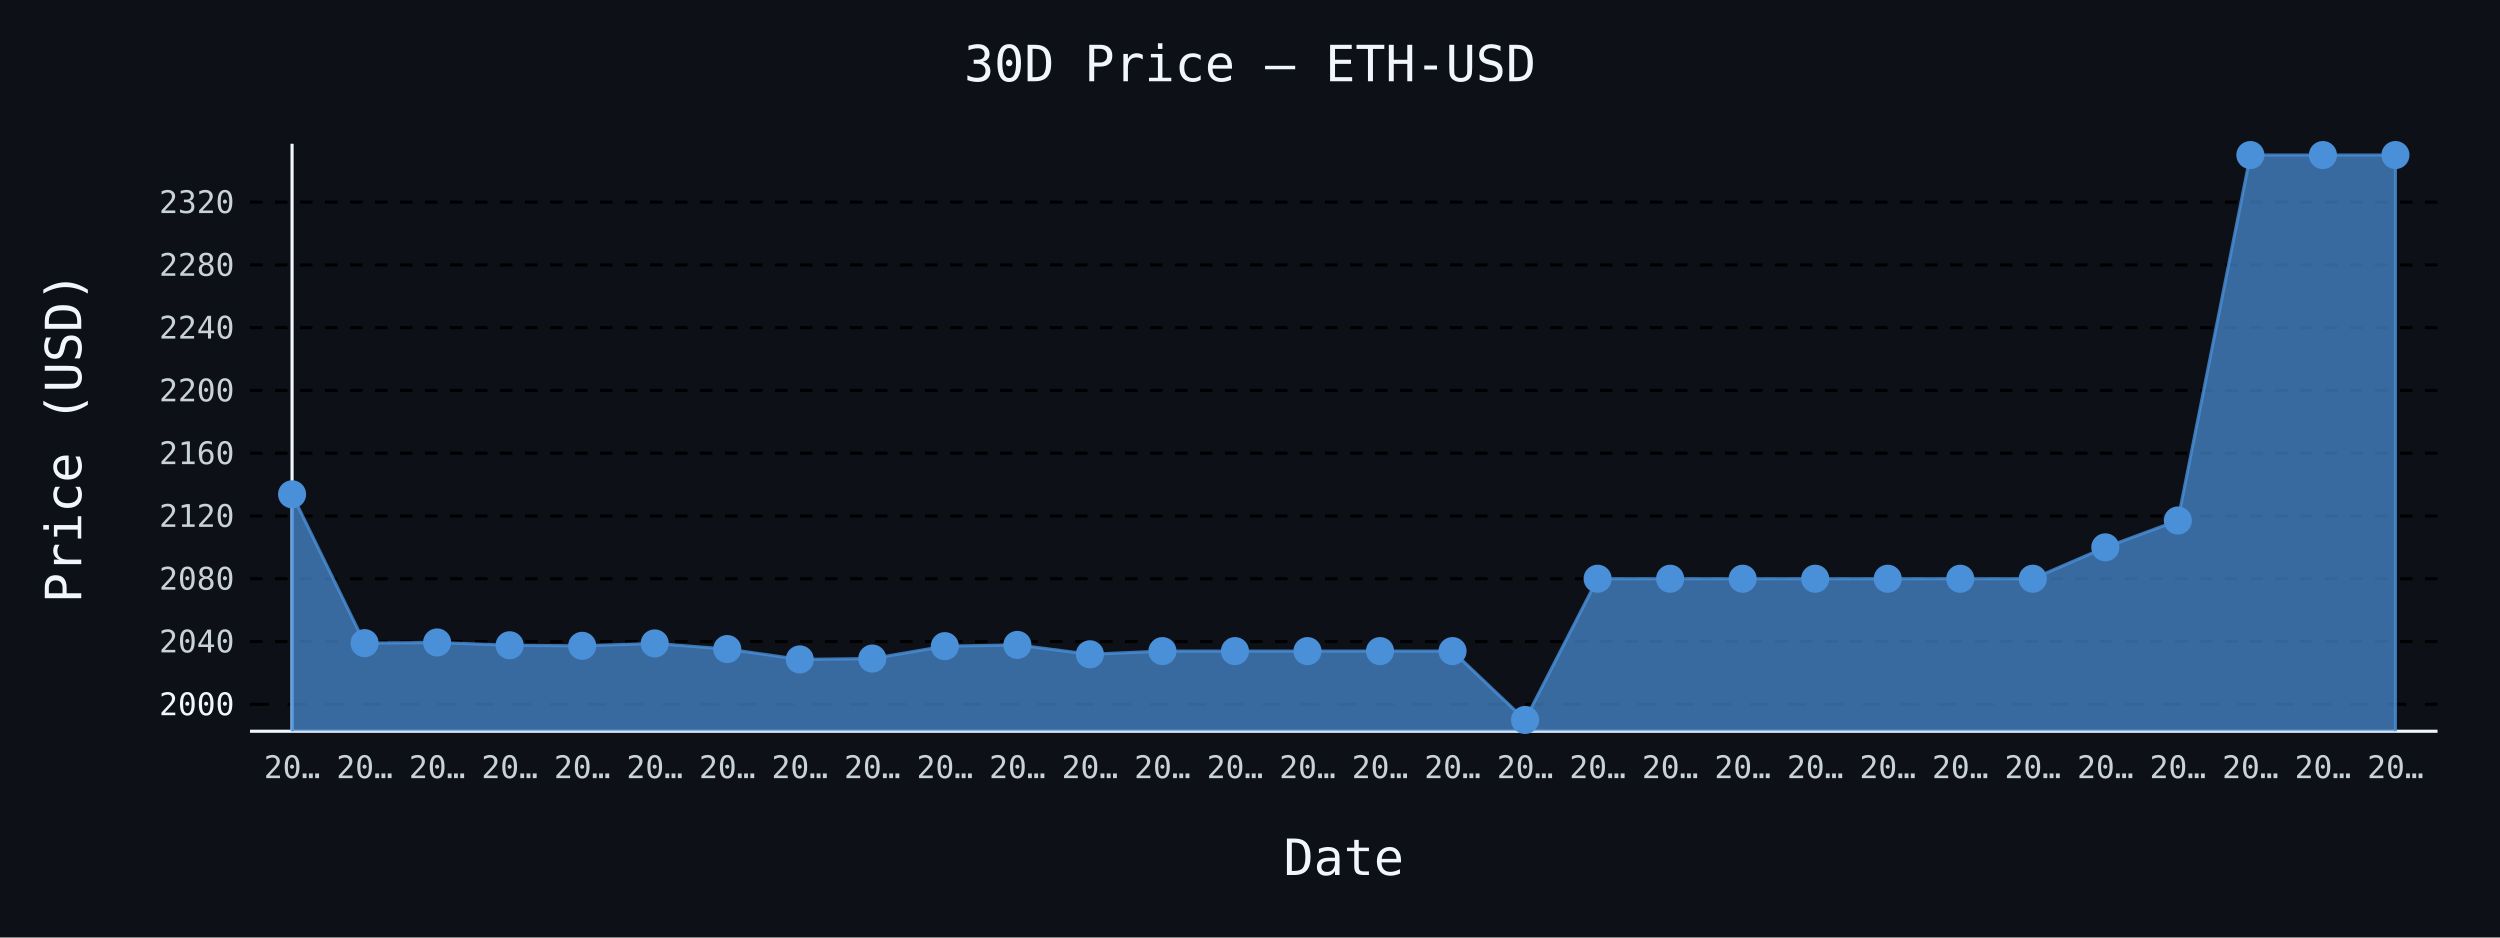
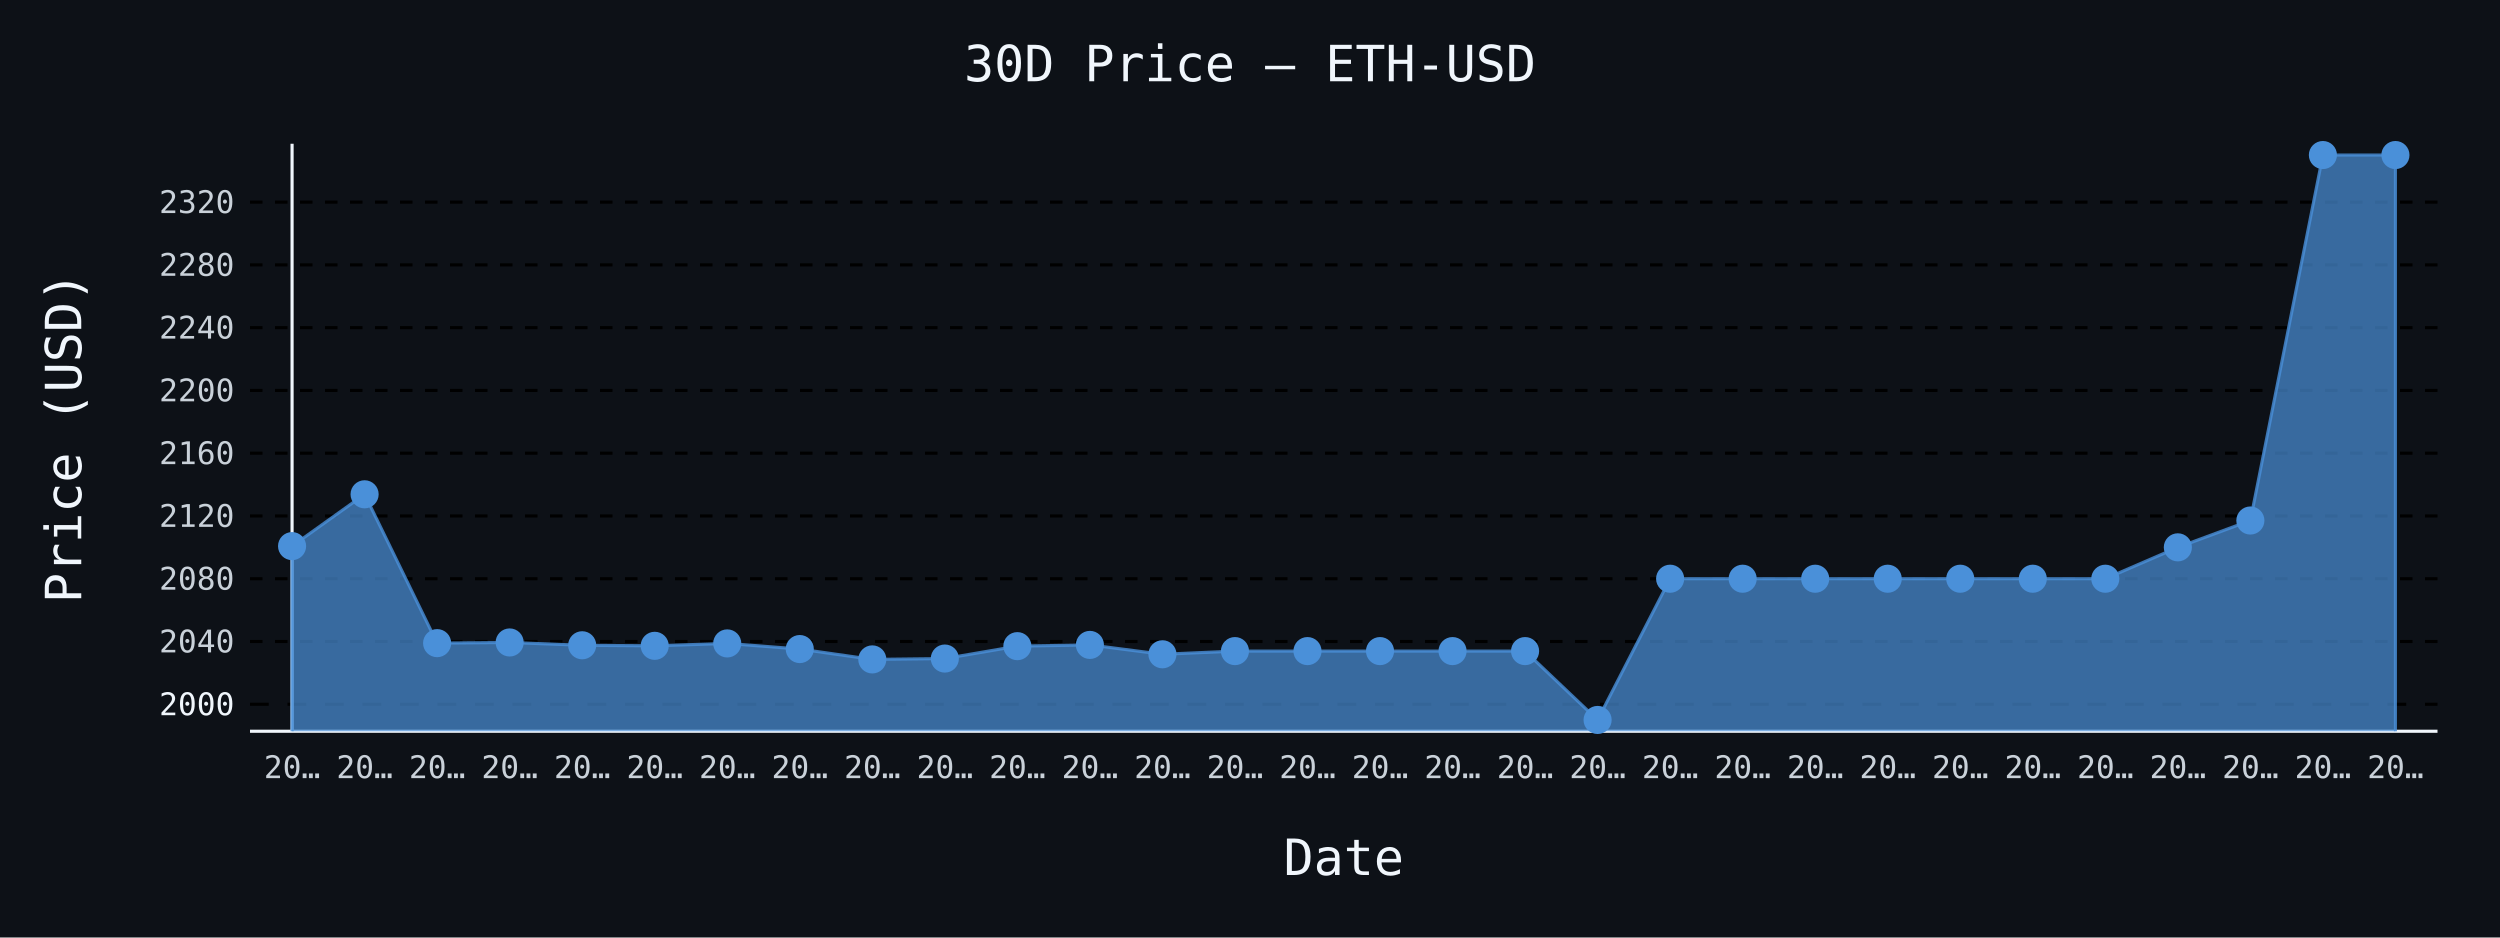
- <svg xmlns="http://www.w3.org/2000/svg" id="chart-9aeed5f8-e49f-45d3-b283-942d458c8b75" class="pygal-chart" viewBox="0 0 800 300">
+ <svg xmlns="http://www.w3.org/2000/svg" id="chart-5666d7df-0077-4dc1-b291-84c707decd17" class="pygal-chart" viewBox="0 0 800 300">
  <defs>
-     <style type="text/css">#chart-9aeed5f8-e49f-45d3-b283-942d458c8b75{-webkit-user-select:none;-webkit-font-smoothing:antialiased;font-family:monospace}#chart-9aeed5f8-e49f-45d3-b283-942d458c8b75 .title{font-family:monospace;font-size:16px}#chart-9aeed5f8-e49f-45d3-b283-942d458c8b75 .legends .legend text{font-family:monospace;font-size:14px}#chart-9aeed5f8-e49f-45d3-b283-942d458c8b75 .axis text{font-family:monospace;font-size:10px}#chart-9aeed5f8-e49f-45d3-b283-942d458c8b75 .axis text.major{font-family:monospace;font-size:10px}#chart-9aeed5f8-e49f-45d3-b283-942d458c8b75 .text-overlay text.value{font-family:monospace;font-size:16px}#chart-9aeed5f8-e49f-45d3-b283-942d458c8b75 .text-overlay text.label{font-family:monospace;font-size:10px}#chart-9aeed5f8-e49f-45d3-b283-942d458c8b75 .tooltip{font-family:monospace;font-size:14px}#chart-9aeed5f8-e49f-45d3-b283-942d458c8b75 text.no_data{font-family:monospace;font-size:64px}
- #chart-9aeed5f8-e49f-45d3-b283-942d458c8b75{background-color:#0d1117}#chart-9aeed5f8-e49f-45d3-b283-942d458c8b75 path,#chart-9aeed5f8-e49f-45d3-b283-942d458c8b75 line,#chart-9aeed5f8-e49f-45d3-b283-942d458c8b75 rect,#chart-9aeed5f8-e49f-45d3-b283-942d458c8b75 circle{-webkit-transition:150ms;-moz-transition:150ms;transition:150ms}#chart-9aeed5f8-e49f-45d3-b283-942d458c8b75 .graph &gt; .background{fill:#0d1117}#chart-9aeed5f8-e49f-45d3-b283-942d458c8b75 .plot &gt; .background{fill:#0d1117}#chart-9aeed5f8-e49f-45d3-b283-942d458c8b75 .graph{fill:#c9d1d9}#chart-9aeed5f8-e49f-45d3-b283-942d458c8b75 text.no_data{fill:#f0f6fc}#chart-9aeed5f8-e49f-45d3-b283-942d458c8b75 .title{fill:#f0f6fc}#chart-9aeed5f8-e49f-45d3-b283-942d458c8b75 .legends .legend text{fill:#c9d1d9}#chart-9aeed5f8-e49f-45d3-b283-942d458c8b75 .legends .legend:hover text{fill:#f0f6fc}#chart-9aeed5f8-e49f-45d3-b283-942d458c8b75 .axis .line{stroke:#f0f6fc}#chart-9aeed5f8-e49f-45d3-b283-942d458c8b75 .axis .guide.line{stroke:#8b949e}#chart-9aeed5f8-e49f-45d3-b283-942d458c8b75 .axis .major.line{stroke:#c9d1d9}#chart-9aeed5f8-e49f-45d3-b283-942d458c8b75 .axis text.major{fill:#f0f6fc}#chart-9aeed5f8-e49f-45d3-b283-942d458c8b75 .axis.y .guides:hover .guide.line,#chart-9aeed5f8-e49f-45d3-b283-942d458c8b75 .line-graph .axis.x .guides:hover .guide.line,#chart-9aeed5f8-e49f-45d3-b283-942d458c8b75 .stackedline-graph .axis.x .guides:hover .guide.line,#chart-9aeed5f8-e49f-45d3-b283-942d458c8b75 .xy-graph .axis.x .guides:hover .guide.line{stroke:#f0f6fc}#chart-9aeed5f8-e49f-45d3-b283-942d458c8b75 .axis .guides:hover text{fill:#f0f6fc}#chart-9aeed5f8-e49f-45d3-b283-942d458c8b75 .reactive{fill-opacity:.7;stroke-opacity:.8;stroke-width:1}#chart-9aeed5f8-e49f-45d3-b283-942d458c8b75 .ci{stroke:#c9d1d9}#chart-9aeed5f8-e49f-45d3-b283-942d458c8b75 .reactive.active,#chart-9aeed5f8-e49f-45d3-b283-942d458c8b75 .active .reactive{fill-opacity:.8;stroke-opacity:.9;stroke-width:4}#chart-9aeed5f8-e49f-45d3-b283-942d458c8b75 .ci .reactive.active{stroke-width:1.5}#chart-9aeed5f8-e49f-45d3-b283-942d458c8b75 .series text{fill:#f0f6fc}#chart-9aeed5f8-e49f-45d3-b283-942d458c8b75 .tooltip rect{fill:#0d1117;stroke:#f0f6fc;-webkit-transition:opacity 150ms;-moz-transition:opacity 150ms;transition:opacity 150ms}#chart-9aeed5f8-e49f-45d3-b283-942d458c8b75 .tooltip .label{fill:#c9d1d9}#chart-9aeed5f8-e49f-45d3-b283-942d458c8b75 .tooltip .label{fill:#c9d1d9}#chart-9aeed5f8-e49f-45d3-b283-942d458c8b75 .tooltip .legend{font-size:.8em;fill:#8b949e}#chart-9aeed5f8-e49f-45d3-b283-942d458c8b75 .tooltip .x_label{font-size:.6em;fill:#f0f6fc}#chart-9aeed5f8-e49f-45d3-b283-942d458c8b75 .tooltip .xlink{font-size:.5em;text-decoration:underline}#chart-9aeed5f8-e49f-45d3-b283-942d458c8b75 .tooltip .value{font-size:1.5em}#chart-9aeed5f8-e49f-45d3-b283-942d458c8b75 .bound{font-size:.5em}#chart-9aeed5f8-e49f-45d3-b283-942d458c8b75 .max-value{font-size:.75em;fill:#8b949e}#chart-9aeed5f8-e49f-45d3-b283-942d458c8b75 .map-element{fill:#0d1117;stroke:#8b949e !important}#chart-9aeed5f8-e49f-45d3-b283-942d458c8b75 .map-element .reactive{fill-opacity:inherit;stroke-opacity:inherit}#chart-9aeed5f8-e49f-45d3-b283-942d458c8b75 .color-0,#chart-9aeed5f8-e49f-45d3-b283-942d458c8b75 .color-0 a:visited{stroke:#4a90d9;fill:#4a90d9}#chart-9aeed5f8-e49f-45d3-b283-942d458c8b75 .text-overlay .color-0 text{fill:black}
- #chart-9aeed5f8-e49f-45d3-b283-942d458c8b75 text.no_data{text-anchor:middle}#chart-9aeed5f8-e49f-45d3-b283-942d458c8b75 .guide.line{fill:none}#chart-9aeed5f8-e49f-45d3-b283-942d458c8b75 .centered{text-anchor:middle}#chart-9aeed5f8-e49f-45d3-b283-942d458c8b75 .title{text-anchor:middle}#chart-9aeed5f8-e49f-45d3-b283-942d458c8b75 .legends .legend text{fill-opacity:1}#chart-9aeed5f8-e49f-45d3-b283-942d458c8b75 .axis.x text{text-anchor:middle}#chart-9aeed5f8-e49f-45d3-b283-942d458c8b75 .axis.x:not(.web) text[transform]{text-anchor:start}#chart-9aeed5f8-e49f-45d3-b283-942d458c8b75 .axis.x:not(.web) text[transform].backwards{text-anchor:end}#chart-9aeed5f8-e49f-45d3-b283-942d458c8b75 .axis.y text{text-anchor:end}#chart-9aeed5f8-e49f-45d3-b283-942d458c8b75 .axis.y text[transform].backwards{text-anchor:start}#chart-9aeed5f8-e49f-45d3-b283-942d458c8b75 .axis.y2 text{text-anchor:start}#chart-9aeed5f8-e49f-45d3-b283-942d458c8b75 .axis.y2 text[transform].backwards{text-anchor:end}#chart-9aeed5f8-e49f-45d3-b283-942d458c8b75 .axis .guide.line{stroke-dasharray:4,4;stroke:black}#chart-9aeed5f8-e49f-45d3-b283-942d458c8b75 .axis .major.guide.line{stroke-dasharray:6,6;stroke:black}#chart-9aeed5f8-e49f-45d3-b283-942d458c8b75 .horizontal .axis.y .guide.line,#chart-9aeed5f8-e49f-45d3-b283-942d458c8b75 .horizontal .axis.y2 .guide.line,#chart-9aeed5f8-e49f-45d3-b283-942d458c8b75 .vertical .axis.x .guide.line{opacity:0}#chart-9aeed5f8-e49f-45d3-b283-942d458c8b75 .horizontal .axis.always_show .guide.line,#chart-9aeed5f8-e49f-45d3-b283-942d458c8b75 .vertical .axis.always_show .guide.line{opacity:1 !important}#chart-9aeed5f8-e49f-45d3-b283-942d458c8b75 .axis.y .guides:hover .guide.line,#chart-9aeed5f8-e49f-45d3-b283-942d458c8b75 .axis.y2 .guides:hover .guide.line,#chart-9aeed5f8-e49f-45d3-b283-942d458c8b75 .axis.x .guides:hover .guide.line{opacity:1}#chart-9aeed5f8-e49f-45d3-b283-942d458c8b75 .axis .guides:hover text{opacity:1}#chart-9aeed5f8-e49f-45d3-b283-942d458c8b75 .nofill{fill:none}#chart-9aeed5f8-e49f-45d3-b283-942d458c8b75 .subtle-fill{fill-opacity:.2}#chart-9aeed5f8-e49f-45d3-b283-942d458c8b75 .dot{stroke-width:1px;fill-opacity:1;stroke-opacity:1}#chart-9aeed5f8-e49f-45d3-b283-942d458c8b75 .dot.active{stroke-width:5px}#chart-9aeed5f8-e49f-45d3-b283-942d458c8b75 .dot.negative{fill:transparent}#chart-9aeed5f8-e49f-45d3-b283-942d458c8b75 text,#chart-9aeed5f8-e49f-45d3-b283-942d458c8b75 tspan{stroke:none !important}#chart-9aeed5f8-e49f-45d3-b283-942d458c8b75 .series text.active{opacity:1}#chart-9aeed5f8-e49f-45d3-b283-942d458c8b75 .tooltip rect{fill-opacity:.95;stroke-width:.5}#chart-9aeed5f8-e49f-45d3-b283-942d458c8b75 .tooltip text{fill-opacity:1}#chart-9aeed5f8-e49f-45d3-b283-942d458c8b75 .showable{visibility:hidden}#chart-9aeed5f8-e49f-45d3-b283-942d458c8b75 .showable.shown{visibility:visible}#chart-9aeed5f8-e49f-45d3-b283-942d458c8b75 .gauge-background{fill:rgba(229,229,229,1);stroke:none}#chart-9aeed5f8-e49f-45d3-b283-942d458c8b75 .bg-lines{stroke:#0d1117;stroke-width:2px}</style>
+     <style type="text/css">#chart-5666d7df-0077-4dc1-b291-84c707decd17{-webkit-user-select:none;-webkit-font-smoothing:antialiased;font-family:monospace}#chart-5666d7df-0077-4dc1-b291-84c707decd17 .title{font-family:monospace;font-size:16px}#chart-5666d7df-0077-4dc1-b291-84c707decd17 .legends .legend text{font-family:monospace;font-size:14px}#chart-5666d7df-0077-4dc1-b291-84c707decd17 .axis text{font-family:monospace;font-size:10px}#chart-5666d7df-0077-4dc1-b291-84c707decd17 .axis text.major{font-family:monospace;font-size:10px}#chart-5666d7df-0077-4dc1-b291-84c707decd17 .text-overlay text.value{font-family:monospace;font-size:16px}#chart-5666d7df-0077-4dc1-b291-84c707decd17 .text-overlay text.label{font-family:monospace;font-size:10px}#chart-5666d7df-0077-4dc1-b291-84c707decd17 .tooltip{font-family:monospace;font-size:14px}#chart-5666d7df-0077-4dc1-b291-84c707decd17 text.no_data{font-family:monospace;font-size:64px}
+ #chart-5666d7df-0077-4dc1-b291-84c707decd17{background-color:#0d1117}#chart-5666d7df-0077-4dc1-b291-84c707decd17 path,#chart-5666d7df-0077-4dc1-b291-84c707decd17 line,#chart-5666d7df-0077-4dc1-b291-84c707decd17 rect,#chart-5666d7df-0077-4dc1-b291-84c707decd17 circle{-webkit-transition:150ms;-moz-transition:150ms;transition:150ms}#chart-5666d7df-0077-4dc1-b291-84c707decd17 .graph &gt; .background{fill:#0d1117}#chart-5666d7df-0077-4dc1-b291-84c707decd17 .plot &gt; .background{fill:#0d1117}#chart-5666d7df-0077-4dc1-b291-84c707decd17 .graph{fill:#c9d1d9}#chart-5666d7df-0077-4dc1-b291-84c707decd17 text.no_data{fill:#f0f6fc}#chart-5666d7df-0077-4dc1-b291-84c707decd17 .title{fill:#f0f6fc}#chart-5666d7df-0077-4dc1-b291-84c707decd17 .legends .legend text{fill:#c9d1d9}#chart-5666d7df-0077-4dc1-b291-84c707decd17 .legends .legend:hover text{fill:#f0f6fc}#chart-5666d7df-0077-4dc1-b291-84c707decd17 .axis .line{stroke:#f0f6fc}#chart-5666d7df-0077-4dc1-b291-84c707decd17 .axis .guide.line{stroke:#8b949e}#chart-5666d7df-0077-4dc1-b291-84c707decd17 .axis .major.line{stroke:#c9d1d9}#chart-5666d7df-0077-4dc1-b291-84c707decd17 .axis text.major{fill:#f0f6fc}#chart-5666d7df-0077-4dc1-b291-84c707decd17 .axis.y .guides:hover .guide.line,#chart-5666d7df-0077-4dc1-b291-84c707decd17 .line-graph .axis.x .guides:hover .guide.line,#chart-5666d7df-0077-4dc1-b291-84c707decd17 .stackedline-graph .axis.x .guides:hover .guide.line,#chart-5666d7df-0077-4dc1-b291-84c707decd17 .xy-graph .axis.x .guides:hover .guide.line{stroke:#f0f6fc}#chart-5666d7df-0077-4dc1-b291-84c707decd17 .axis .guides:hover text{fill:#f0f6fc}#chart-5666d7df-0077-4dc1-b291-84c707decd17 .reactive{fill-opacity:.7;stroke-opacity:.8;stroke-width:1}#chart-5666d7df-0077-4dc1-b291-84c707decd17 .ci{stroke:#c9d1d9}#chart-5666d7df-0077-4dc1-b291-84c707decd17 .reactive.active,#chart-5666d7df-0077-4dc1-b291-84c707decd17 .active .reactive{fill-opacity:.8;stroke-opacity:.9;stroke-width:4}#chart-5666d7df-0077-4dc1-b291-84c707decd17 .ci .reactive.active{stroke-width:1.5}#chart-5666d7df-0077-4dc1-b291-84c707decd17 .series text{fill:#f0f6fc}#chart-5666d7df-0077-4dc1-b291-84c707decd17 .tooltip rect{fill:#0d1117;stroke:#f0f6fc;-webkit-transition:opacity 150ms;-moz-transition:opacity 150ms;transition:opacity 150ms}#chart-5666d7df-0077-4dc1-b291-84c707decd17 .tooltip .label{fill:#c9d1d9}#chart-5666d7df-0077-4dc1-b291-84c707decd17 .tooltip .label{fill:#c9d1d9}#chart-5666d7df-0077-4dc1-b291-84c707decd17 .tooltip .legend{font-size:.8em;fill:#8b949e}#chart-5666d7df-0077-4dc1-b291-84c707decd17 .tooltip .x_label{font-size:.6em;fill:#f0f6fc}#chart-5666d7df-0077-4dc1-b291-84c707decd17 .tooltip .xlink{font-size:.5em;text-decoration:underline}#chart-5666d7df-0077-4dc1-b291-84c707decd17 .tooltip .value{font-size:1.5em}#chart-5666d7df-0077-4dc1-b291-84c707decd17 .bound{font-size:.5em}#chart-5666d7df-0077-4dc1-b291-84c707decd17 .max-value{font-size:.75em;fill:#8b949e}#chart-5666d7df-0077-4dc1-b291-84c707decd17 .map-element{fill:#0d1117;stroke:#8b949e !important}#chart-5666d7df-0077-4dc1-b291-84c707decd17 .map-element .reactive{fill-opacity:inherit;stroke-opacity:inherit}#chart-5666d7df-0077-4dc1-b291-84c707decd17 .color-0,#chart-5666d7df-0077-4dc1-b291-84c707decd17 .color-0 a:visited{stroke:#4a90d9;fill:#4a90d9}#chart-5666d7df-0077-4dc1-b291-84c707decd17 .text-overlay .color-0 text{fill:black}
+ #chart-5666d7df-0077-4dc1-b291-84c707decd17 text.no_data{text-anchor:middle}#chart-5666d7df-0077-4dc1-b291-84c707decd17 .guide.line{fill:none}#chart-5666d7df-0077-4dc1-b291-84c707decd17 .centered{text-anchor:middle}#chart-5666d7df-0077-4dc1-b291-84c707decd17 .title{text-anchor:middle}#chart-5666d7df-0077-4dc1-b291-84c707decd17 .legends .legend text{fill-opacity:1}#chart-5666d7df-0077-4dc1-b291-84c707decd17 .axis.x text{text-anchor:middle}#chart-5666d7df-0077-4dc1-b291-84c707decd17 .axis.x:not(.web) text[transform]{text-anchor:start}#chart-5666d7df-0077-4dc1-b291-84c707decd17 .axis.x:not(.web) text[transform].backwards{text-anchor:end}#chart-5666d7df-0077-4dc1-b291-84c707decd17 .axis.y text{text-anchor:end}#chart-5666d7df-0077-4dc1-b291-84c707decd17 .axis.y text[transform].backwards{text-anchor:start}#chart-5666d7df-0077-4dc1-b291-84c707decd17 .axis.y2 text{text-anchor:start}#chart-5666d7df-0077-4dc1-b291-84c707decd17 .axis.y2 text[transform].backwards{text-anchor:end}#chart-5666d7df-0077-4dc1-b291-84c707decd17 .axis .guide.line{stroke-dasharray:4,4;stroke:black}#chart-5666d7df-0077-4dc1-b291-84c707decd17 .axis .major.guide.line{stroke-dasharray:6,6;stroke:black}#chart-5666d7df-0077-4dc1-b291-84c707decd17 .horizontal .axis.y .guide.line,#chart-5666d7df-0077-4dc1-b291-84c707decd17 .horizontal .axis.y2 .guide.line,#chart-5666d7df-0077-4dc1-b291-84c707decd17 .vertical .axis.x .guide.line{opacity:0}#chart-5666d7df-0077-4dc1-b291-84c707decd17 .horizontal .axis.always_show .guide.line,#chart-5666d7df-0077-4dc1-b291-84c707decd17 .vertical .axis.always_show .guide.line{opacity:1 !important}#chart-5666d7df-0077-4dc1-b291-84c707decd17 .axis.y .guides:hover .guide.line,#chart-5666d7df-0077-4dc1-b291-84c707decd17 .axis.y2 .guides:hover .guide.line,#chart-5666d7df-0077-4dc1-b291-84c707decd17 .axis.x .guides:hover .guide.line{opacity:1}#chart-5666d7df-0077-4dc1-b291-84c707decd17 .axis .guides:hover text{opacity:1}#chart-5666d7df-0077-4dc1-b291-84c707decd17 .nofill{fill:none}#chart-5666d7df-0077-4dc1-b291-84c707decd17 .subtle-fill{fill-opacity:.2}#chart-5666d7df-0077-4dc1-b291-84c707decd17 .dot{stroke-width:1px;fill-opacity:1;stroke-opacity:1}#chart-5666d7df-0077-4dc1-b291-84c707decd17 .dot.active{stroke-width:5px}#chart-5666d7df-0077-4dc1-b291-84c707decd17 .dot.negative{fill:transparent}#chart-5666d7df-0077-4dc1-b291-84c707decd17 text,#chart-5666d7df-0077-4dc1-b291-84c707decd17 tspan{stroke:none !important}#chart-5666d7df-0077-4dc1-b291-84c707decd17 .series text.active{opacity:1}#chart-5666d7df-0077-4dc1-b291-84c707decd17 .tooltip rect{fill-opacity:.95;stroke-width:.5}#chart-5666d7df-0077-4dc1-b291-84c707decd17 .tooltip text{fill-opacity:1}#chart-5666d7df-0077-4dc1-b291-84c707decd17 .showable{visibility:hidden}#chart-5666d7df-0077-4dc1-b291-84c707decd17 .showable.shown{visibility:visible}#chart-5666d7df-0077-4dc1-b291-84c707decd17 .gauge-background{fill:rgba(229,229,229,1);stroke:none}#chart-5666d7df-0077-4dc1-b291-84c707decd17 .bg-lines{stroke:#0d1117;stroke-width:2px}</style>
  </defs>
  <g class="graph line-graph vertical">
    <rect x="0" y="0" width="800" height="300" class="background" />
    <g transform="translate(80, 46)" class="plot">
      <rect x="0" y="0" width="700.0" height="188" class="background" />
      <g class="axis y always_show">
        <path d="M0 188 h700" class="line" />
        <g class="guides">
          <path d="M0 179.363 h700" class="major guide line" />
          <text x="-5" y="182.863" class="major">2000</text>
        </g>
        <g class="guides">
          <path d="M0 159.278 h700" class="guide line" />
          <text x="-5" y="162.778" class="">2040</text>
        </g>
        <g class="guides">
          <path d="M0 139.192 h700" class="guide line" />
          <text x="-5" y="142.692" class="">2080</text>
        </g>
        <g class="guides">
          <path d="M0 119.107 h700" class="guide line" />
          <text x="-5" y="122.607" class="">2120</text>
        </g>
        <g class="guides">
          <path d="M0 99.021 h700" class="guide line" />
          <text x="-5" y="102.521" class="">2160</text>
        </g>
        <g class="guides">
          <path d="M0 78.936 h700" class="guide line" />
          <text x="-5" y="82.436" class="">2200</text>
        </g>
        <g class="guides">
          <path d="M0 58.85 h700" class="guide line" />
          <text x="-5" y="62.35" class="">2240</text>
        </g>
        <g class="guides">
          <path d="M0 38.765 h700" class="guide line" />
          <text x="-5" y="42.265" class="">2280</text>
        </g>
        <g class="guides">
          <path d="M0 18.679 h700" class="guide line" />
          <text x="-5" y="22.179" class="">2320</text>
        </g>
      </g>
      <g class="axis x">
        <g class="guides">
          <path d="M13.462 0 v188" class="line" />
          <text x="13.462" y="203.0" class="">20…</text>
        </g>
        <g class="guides">
          <path d="M36.671 0 v188" class="guide line" />
          <text x="36.671" y="203.0" class="">20…</text>
        </g>
        <g class="guides">
          <path d="M59.881 0 v188" class="guide line" />
          <text x="59.881" y="203.0" class="">20…</text>
        </g>
        <g class="guides">
          <path d="M83.09 0 v188" class="guide line" />
          <text x="83.09" y="203.0" class="">20…</text>
        </g>
        <g class="guides">
          <path d="M106.3 0 v188" class="guide line" />
          <text x="106.3" y="203.0" class="">20…</text>
        </g>
        <g class="guides">
          <path d="M129.509 0 v188" class="guide line" />
          <text x="129.509" y="203.0" class="">20…</text>
        </g>
        <g class="guides">
          <path d="M152.719 0 v188" class="guide line" />
          <text x="152.719" y="203.0" class="">20…</text>
        </g>
        <g class="guides">
          <path d="M175.928 0 v188" class="guide line" />
          <text x="175.928" y="203.0" class="">20…</text>
        </g>
        <g class="guides">
          <path d="M199.138 0 v188" class="guide line" />
          <text x="199.138" y="203.0" class="">20…</text>
        </g>
        <g class="guides">
          <path d="M222.347 0 v188" class="guide line" />
          <text x="222.347" y="203.0" class="">20…</text>
        </g>
        <g class="guides">
          <path d="M245.557 0 v188" class="guide line" />
          <text x="245.557" y="203.0" class="">20…</text>
        </g>
        <g class="guides">
          <path d="M268.767 0 v188" class="guide line" />
          <text x="268.767" y="203.0" class="">20…</text>
        </g>
        <g class="guides">
          <path d="M291.976 0 v188" class="guide line" />
          <text x="291.976" y="203.0" class="">20…</text>
        </g>
        <g class="guides">
          <path d="M315.186 0 v188" class="guide line" />
          <text x="315.186" y="203.0" class="">20…</text>
        </g>
        <g class="guides">
          <path d="M338.395 0 v188" class="guide line" />
          <text x="338.395" y="203.0" class="">20…</text>
        </g>
        <g class="guides">
          <path d="M361.605 0 v188" class="guide line" />
          <text x="361.605" y="203.0" class="">20…</text>
        </g>
        <g class="guides">
          <path d="M384.814 0 v188" class="guide line" />
          <text x="384.814" y="203.0" class="">20…</text>
        </g>
        <g class="guides">
          <path d="M408.024 0 v188" class="guide line" />
          <text x="408.024" y="203.0" class="">20…</text>
        </g>
        <g class="guides">
          <path d="M431.233 0 v188" class="guide line" />
          <text x="431.233" y="203.0" class="">20…</text>
        </g>
        <g class="guides">
          <path d="M454.443 0 v188" class="guide line" />
          <text x="454.443" y="203.0" class="">20…</text>
        </g>
        <g class="guides">
          <path d="M477.653 0 v188" class="guide line" />
          <text x="477.653" y="203.0" class="">20…</text>
        </g>
        <g class="guides">
          <path d="M500.862 0 v188" class="guide line" />
          <text x="500.862" y="203.0" class="">20…</text>
        </g>
        <g class="guides">
          <path d="M524.072 0 v188" class="guide line" />
          <text x="524.072" y="203.0" class="">20…</text>
        </g>
        <g class="guides">
          <path d="M547.281 0 v188" class="guide line" />
          <text x="547.281" y="203.0" class="">20…</text>
        </g>
        <g class="guides">
          <path d="M570.491 0 v188" class="guide line" />
          <text x="570.491" y="203.0" class="">20…</text>
        </g>
        <g class="guides">
          <path d="M593.7 0 v188" class="guide line" />
          <text x="593.7" y="203.0" class="">20…</text>
        </g>
        <g class="guides">
          <path d="M616.91 0 v188" class="guide line" />
          <text x="616.91" y="203.0" class="">20…</text>
        </g>
        <g class="guides">
          <path d="M640.119 0 v188" class="guide line" />
          <text x="640.119" y="203.0" class="">20…</text>
        </g>
        <g class="guides">
          <path d="M663.329 0 v188" class="guide line" />
          <text x="663.329" y="203.0" class="">20…</text>
        </g>
        <g class="guides">
          <path d="M686.538 0 v188" class="guide line" />
          <text x="686.538" y="203.0" class="">20…</text>
        </g>
      </g>
      <g class="series serie-0 color-0">
-         <path d="M13.462 188 L13.462 112.177 36.671 159.805 59.881 159.589 83.09 160.488 106.3 160.664 129.509 159.895 152.719 161.698 175.928 165.012 199.138 164.736 222.347 160.769 245.557 160.372 268.767 163.37 291.976 162.351 315.186 162.351 338.395 162.351 361.605 162.351 384.814 162.351 408.024 184.385 431.233 139.192 454.443 139.192 477.653 139.192 500.862 139.192 524.072 139.192 547.281 139.192 570.491 139.192 593.7 129.15 616.91 120.563 640.119 3.615 663.329 3.615 686.538 3.615 686.538 188" class="line reactive" />
+         <path d="M13.462 188 L13.462 128.758 36.671 112.177 59.881 159.805 83.09 159.589 106.3 160.488 129.509 160.664 152.719 159.895 175.928 161.698 199.138 165.012 222.347 164.736 245.557 160.769 268.767 160.372 291.976 163.37 315.186 162.351 338.395 162.351 361.605 162.351 384.814 162.351 408.024 162.351 431.233 184.385 454.443 139.192 477.653 139.192 500.862 139.192 524.072 139.192 547.281 139.192 570.491 139.192 593.7 139.192 616.91 129.15 640.119 120.563 663.329 3.615 686.538 3.615 686.538 188" class="line reactive" />
      </g>
    </g>
    <g class="titles">
      <text x="400.0" y="26" class="title plot_title">30D Price — ETH-USD</text>
      <text x="430.0" y="280" class="title">Date</text>
      <text x="0" y="166.0" class="title" transform="rotate(-90 0 140)">Price (USD)</text>
    </g>
    <g transform="translate(80, 46)" class="plot overlay">
      <g class="series serie-0 color-0">
        <g class="dots">
-           <circle cx="13.462" cy="112.177" r="4" class="dot reactive tooltip-trigger" />
-         </g>
-         <g class="dots">
-           <circle cx="36.671" cy="159.805" r="4" class="dot reactive tooltip-trigger" />
-         </g>
-         <g class="dots">
-           <circle cx="59.881" cy="159.589" r="4" class="dot reactive tooltip-trigger" />
-         </g>
-         <g class="dots">
-           <circle cx="83.09" cy="160.488" r="4" class="dot reactive tooltip-trigger" />
-         </g>
-         <g class="dots">
-           <circle cx="106.3" cy="160.664" r="4" class="dot reactive tooltip-trigger" />
-         </g>
-         <g class="dots">
-           <circle cx="129.509" cy="159.895" r="4" class="dot reactive tooltip-trigger" />
-         </g>
-         <g class="dots">
-           <circle cx="152.719" cy="161.698" r="4" class="dot reactive tooltip-trigger" />
-         </g>
-         <g class="dots">
-           <circle cx="175.928" cy="165.012" r="4" class="dot reactive tooltip-trigger" />
-         </g>
-         <g class="dots">
-           <circle cx="199.138" cy="164.736" r="4" class="dot reactive tooltip-trigger" />
-         </g>
-         <g class="dots">
-           <circle cx="222.347" cy="160.769" r="4" class="dot reactive tooltip-trigger" />
-         </g>
-         <g class="dots">
-           <circle cx="245.557" cy="160.372" r="4" class="dot reactive tooltip-trigger" />
-         </g>
-         <g class="dots">
-           <circle cx="268.767" cy="163.37" r="4" class="dot reactive tooltip-trigger" />
-         </g>
-         <g class="dots">
-           <circle cx="291.976" cy="162.351" r="4" class="dot reactive tooltip-trigger" />
+           <circle cx="13.462" cy="128.758" r="4" class="dot reactive tooltip-trigger" />
+         </g>
+         <g class="dots">
+           <circle cx="36.671" cy="112.177" r="4" class="dot reactive tooltip-trigger" />
+         </g>
+         <g class="dots">
+           <circle cx="59.881" cy="159.805" r="4" class="dot reactive tooltip-trigger" />
+         </g>
+         <g class="dots">
+           <circle cx="83.09" cy="159.589" r="4" class="dot reactive tooltip-trigger" />
+         </g>
+         <g class="dots">
+           <circle cx="106.3" cy="160.488" r="4" class="dot reactive tooltip-trigger" />
+         </g>
+         <g class="dots">
+           <circle cx="129.509" cy="160.664" r="4" class="dot reactive tooltip-trigger" />
+         </g>
+         <g class="dots">
+           <circle cx="152.719" cy="159.895" r="4" class="dot reactive tooltip-trigger" />
+         </g>
+         <g class="dots">
+           <circle cx="175.928" cy="161.698" r="4" class="dot reactive tooltip-trigger" />
+         </g>
+         <g class="dots">
+           <circle cx="199.138" cy="165.012" r="4" class="dot reactive tooltip-trigger" />
+         </g>
+         <g class="dots">
+           <circle cx="222.347" cy="164.736" r="4" class="dot reactive tooltip-trigger" />
+         </g>
+         <g class="dots">
+           <circle cx="245.557" cy="160.769" r="4" class="dot reactive tooltip-trigger" />
+         </g>
+         <g class="dots">
+           <circle cx="268.767" cy="160.372" r="4" class="dot reactive tooltip-trigger" />
+         </g>
+         <g class="dots">
+           <circle cx="291.976" cy="163.37" r="4" class="dot reactive tooltip-trigger" />
        </g>
        <g class="dots">
          <circle cx="315.186" cy="162.351" r="4" class="dot reactive tooltip-trigger" />
        </g>
        <g class="dots">
          <circle cx="338.395" cy="162.351" r="4" class="dot reactive tooltip-trigger" />
        </g>
        <g class="dots">
          <circle cx="361.605" cy="162.351" r="4" class="dot reactive tooltip-trigger" />
        </g>
        <g class="dots">
          <circle cx="384.814" cy="162.351" r="4" class="dot reactive tooltip-trigger" />
        </g>
        <g class="dots">
-           <circle cx="408.024" cy="184.385" r="4" class="dot reactive tooltip-trigger" />
-         </g>
-         <g class="dots">
-           <circle cx="431.233" cy="139.192" r="4" class="dot reactive tooltip-trigger" />
+           <circle cx="408.024" cy="162.351" r="4" class="dot reactive tooltip-trigger" />
+         </g>
+         <g class="dots">
+           <circle cx="431.233" cy="184.385" r="4" class="dot reactive tooltip-trigger" />
        </g>
        <g class="dots">
          <circle cx="454.443" cy="139.192" r="4" class="dot reactive tooltip-trigger" />
        </g>
        <g class="dots">
          <circle cx="477.653" cy="139.192" r="4" class="dot reactive tooltip-trigger" />
        </g>
        <g class="dots">
          <circle cx="500.862" cy="139.192" r="4" class="dot reactive tooltip-trigger" />
        </g>
        <g class="dots">
          <circle cx="524.072" cy="139.192" r="4" class="dot reactive tooltip-trigger" />
        </g>
        <g class="dots">
          <circle cx="547.281" cy="139.192" r="4" class="dot reactive tooltip-trigger" />
        </g>
        <g class="dots">
          <circle cx="570.491" cy="139.192" r="4" class="dot reactive tooltip-trigger" />
        </g>
        <g class="dots">
-           <circle cx="593.7" cy="129.15" r="4" class="dot reactive tooltip-trigger" />
-         </g>
-         <g class="dots">
-           <circle cx="616.91" cy="120.563" r="4" class="dot reactive tooltip-trigger" />
-         </g>
-         <g class="dots">
-           <circle cx="640.119" cy="3.615" r="4" class="dot reactive tooltip-trigger" />
+           <circle cx="593.7" cy="139.192" r="4" class="dot reactive tooltip-trigger" />
+         </g>
+         <g class="dots">
+           <circle cx="616.91" cy="129.15" r="4" class="dot reactive tooltip-trigger" />
+         </g>
+         <g class="dots">
+           <circle cx="640.119" cy="120.563" r="4" class="dot reactive tooltip-trigger" />
        </g>
        <g class="dots">
          <circle cx="663.329" cy="3.615" r="4" class="dot reactive tooltip-trigger" />
        </g>
        <g class="dots">
          <circle cx="686.538" cy="3.615" r="4" class="dot reactive tooltip-trigger" />
        </g>
      </g>
    </g>
    <g transform="translate(80, 46)" class="plot text-overlay">
      <g class="series serie-0 color-0" />
    </g>
    <g transform="translate(80, 46)" class="plot tooltip-overlay">
      <g transform="translate(0 0)" style="opacity: 0" class="tooltip">
        <rect rx="0" ry="0" width="0" height="0" class="tooltip-box" />
        <g class="text" />
      </g>
    </g>
  </g>
</svg>
